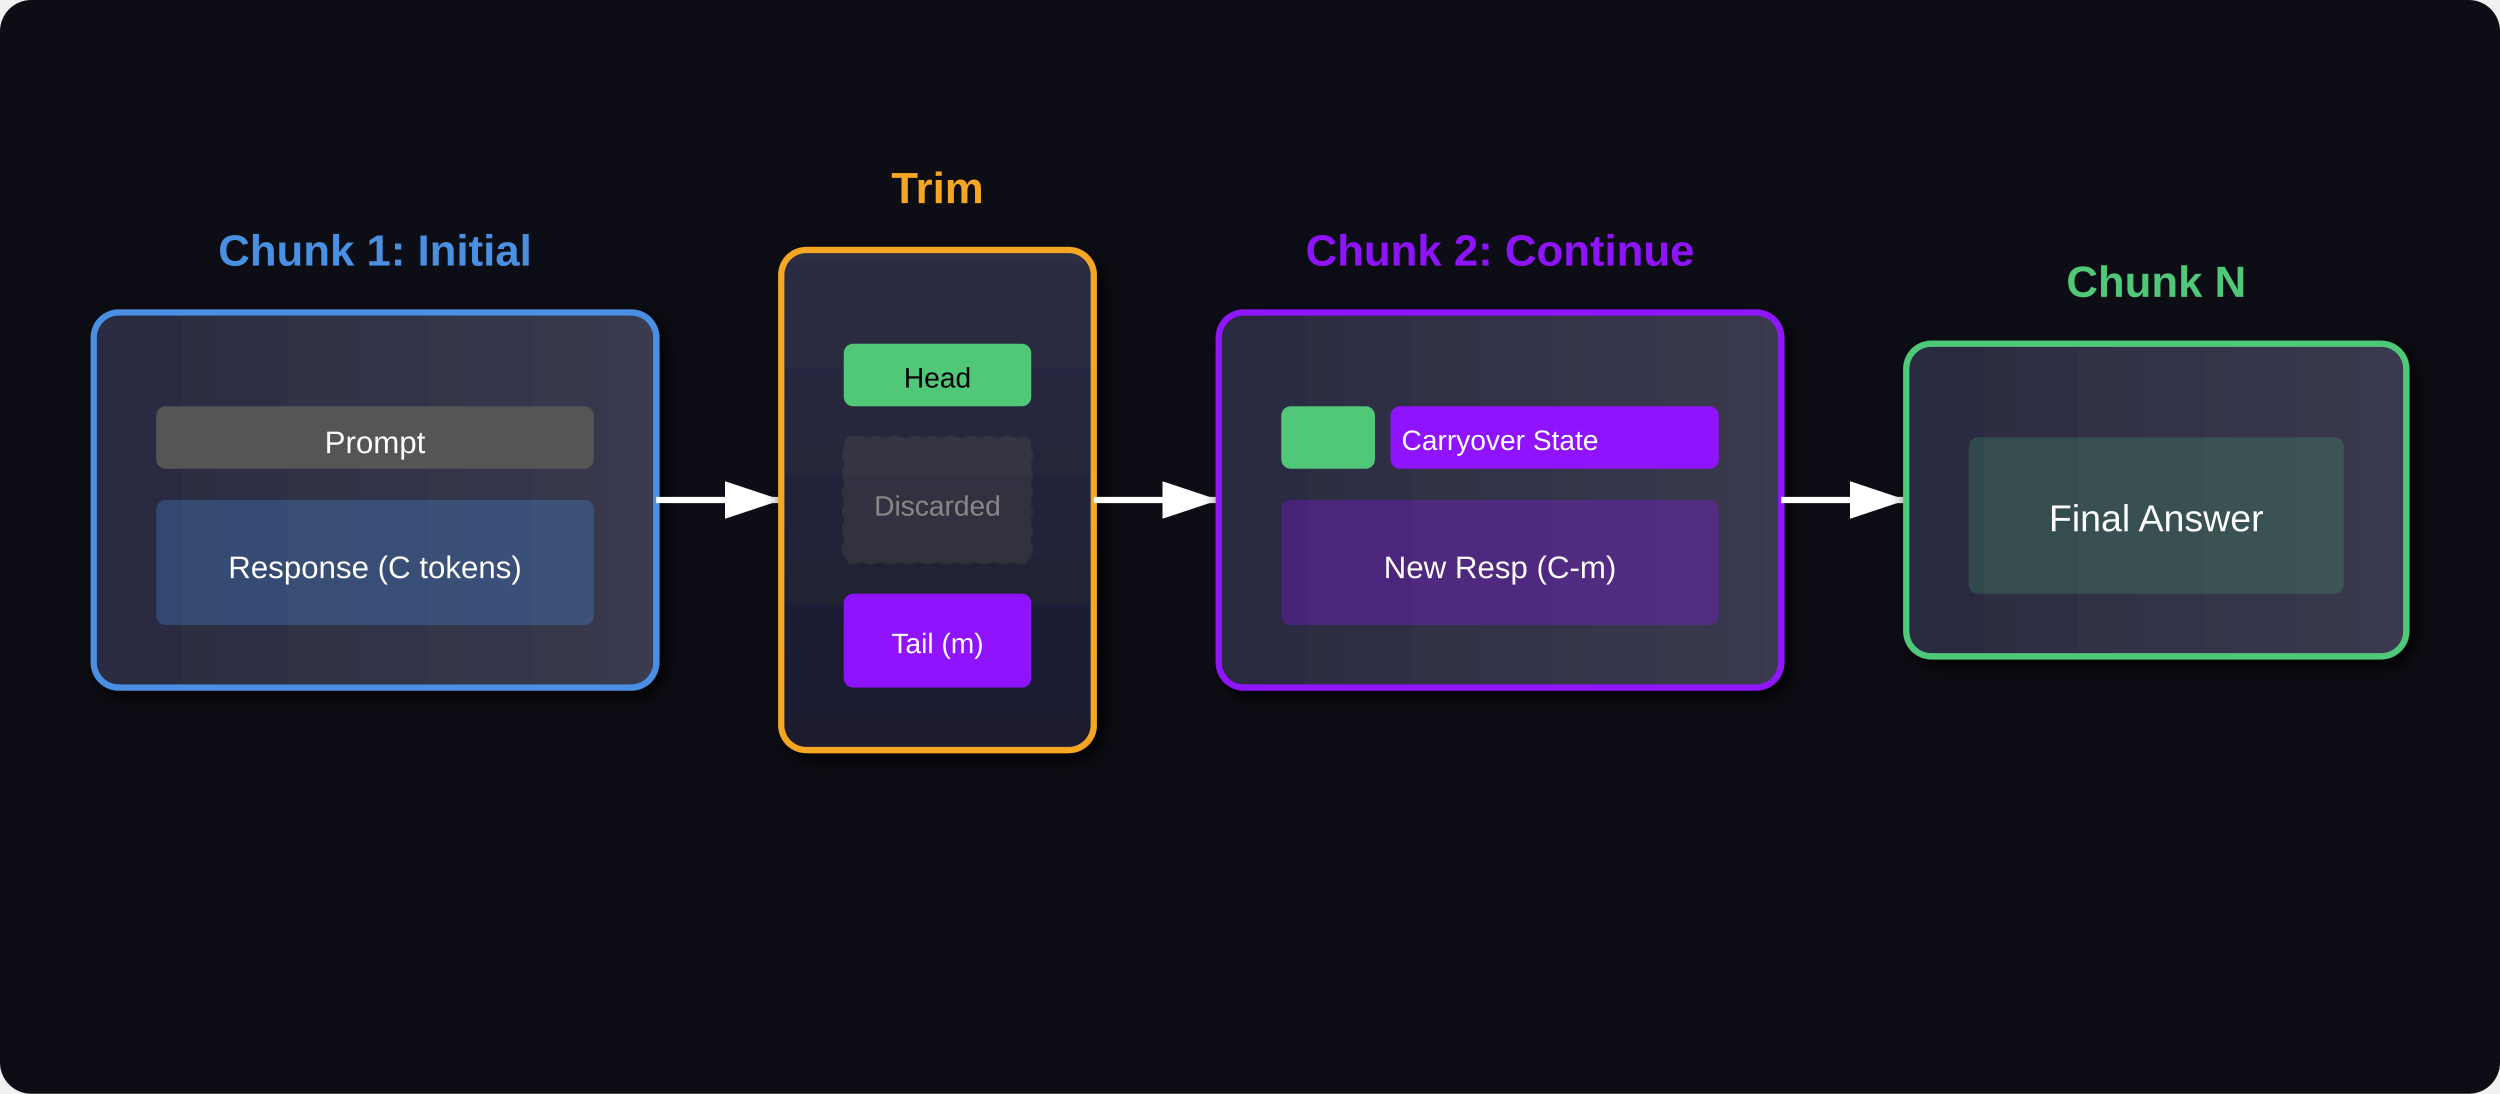
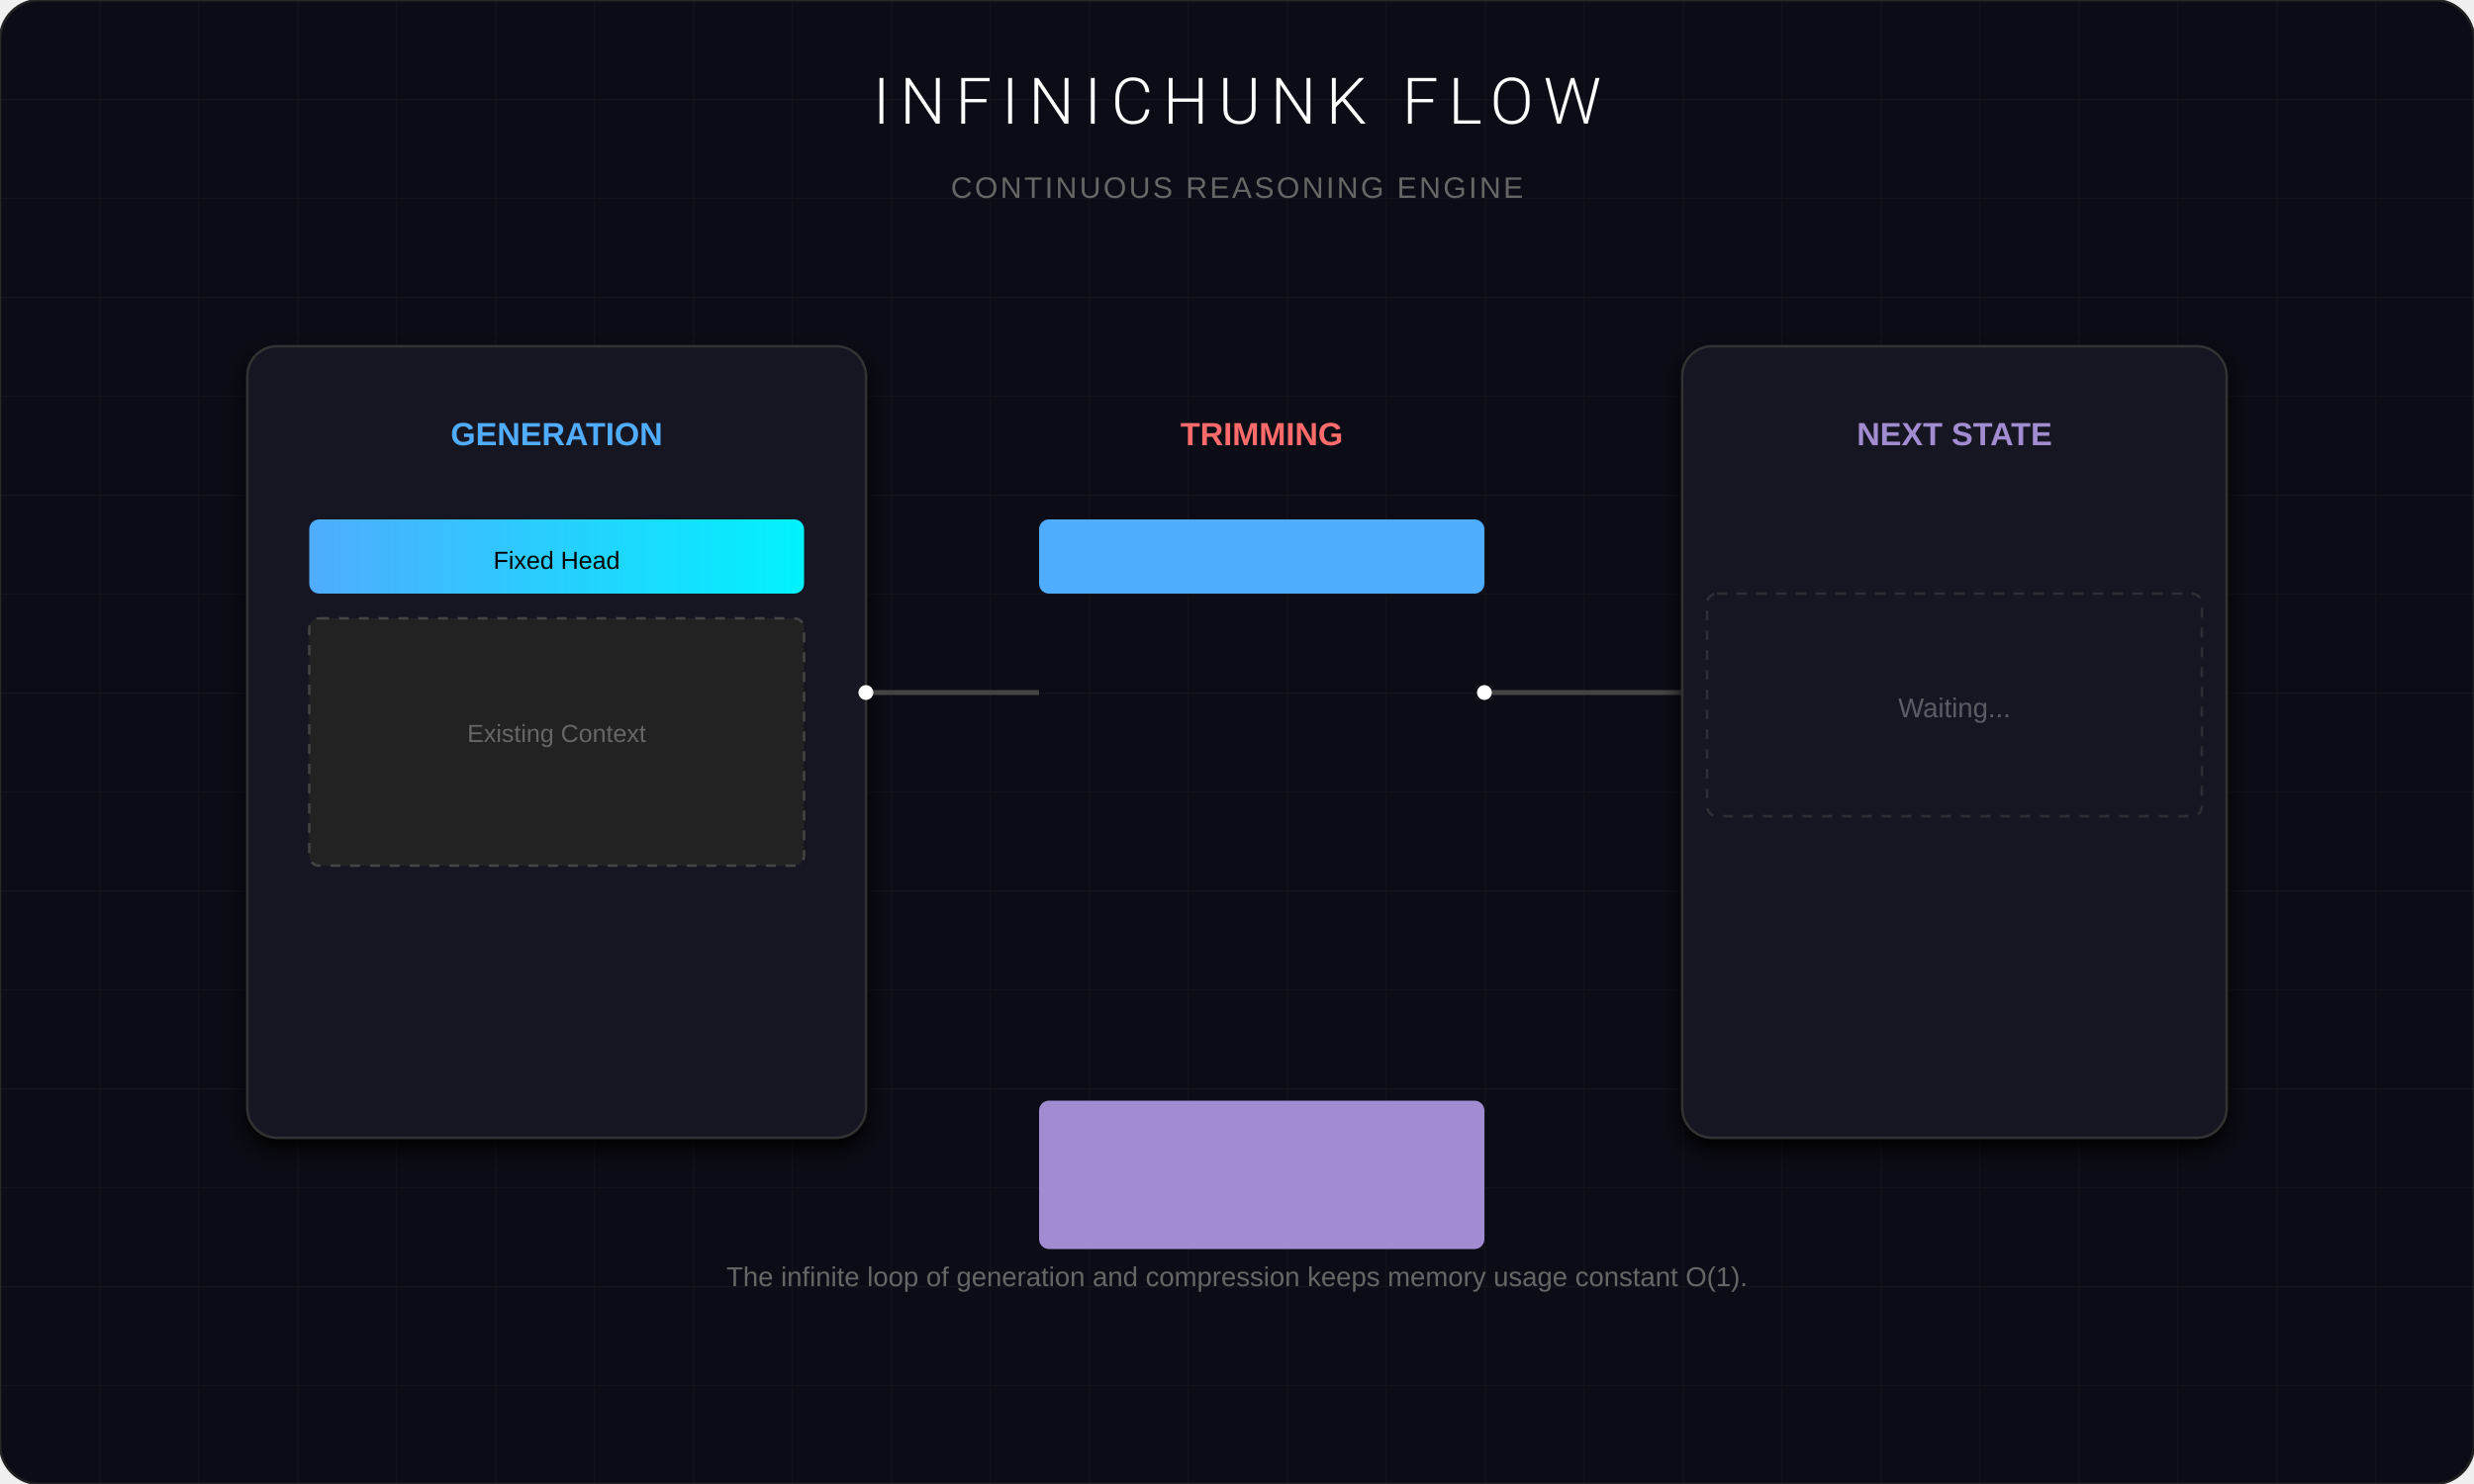
- <svg xmlns="http://www.w3.org/2000/svg" viewBox="0 0 800 350">
+ <svg xmlns="http://www.w3.org/2000/svg" viewBox="0 0 1000 600">
  <defs>
-     <filter id="shadow" x="-20%" y="-20%" width="140%" height="140%">
-       <feGaussianBlur in="SourceAlpha" stdDeviation="3" />
-       <feOffset dx="2" dy="2" result="offsetblur" />
+     <linearGradient id="headGrad" x1="0%" y1="0%" x2="100%" y2="0%">
+       <stop offset="0%" style="stop-color:#4facfe;stop-opacity:1" />
+       <stop offset="100%" style="stop-color:#00f2fe;stop-opacity:1" />
+     </linearGradient>
+     <linearGradient id="popGrad" x1="0%" y1="0%" x2="0%" y2="100%">
+       <stop offset="0%" style="stop-color:#43e97b;stop-opacity:1" />
+       <stop offset="100%" style="stop-color:#38f9d7;stop-opacity:1" />
+     </linearGradient>
+     <clipPath id="genBoxClip">
+       <rect width="250" height="320" rx="12" />
+     </clipPath>
+     <pattern id="grid" x="0" y="0" width="40" height="40" patternUnits="userSpaceOnUse">
+       <path d="M 40 0 L 0 0 0 40" fill="none" stroke="#ffffff" stroke-opacity="0.03" stroke-width="1" />
+     </pattern>
+     <filter id="softShadow">
+       <feGaussianBlur in="SourceAlpha" stdDeviation="4" />
+       <feOffset dx="0" dy="4" result="offsetblur" />
+       <feComponentTransfer>
+         <feFuncA type="linear" slope="0.2" />
+       </feComponentTransfer>
      <feMerge>
        <feMergeNode in="offsetblur" />
        <feMergeNode in="SourceGraphic" />
      </feMerge>
    </filter>
-     <linearGradient id="chunkGradient" x1="0%" y1="0%" x2="100%" y2="0%">
-       <stop offset="0%" style="stop-color:#2a2a40;stop-opacity:1" />
-       <stop offset="100%" style="stop-color:#3a3a50;stop-opacity:1" />
-     </linearGradient>
-     <linearGradient id="trimGradient" x1="0%" y1="0%" x2="0%" y2="100%">
-       <stop offset="0%" style="stop-color:#2d2d44;stop-opacity:1" />
-       <stop offset="100%" style="stop-color:#1a1a2e;stop-opacity:1" />
-     </linearGradient>
  </defs>
-   <rect width="800" height="350" fill="#0d0d15" rx="10" />
-   <g transform="translate(30, 100)">
-     <rect width="180" height="120" rx="8" fill="url(#chunkGradient)" stroke="#4a90e2" stroke-width="2" filter="url(#shadow)" />
-     <text x="90" y="-15" font-family="Arial, sans-serif" font-size="14" fill="#4a90e2" text-anchor="middle" font-weight="bold">Chunk 1: Initial</text>
-     <rect x="20" y="30" width="140" height="20" rx="3" fill="#555" />
-     <text x="90" y="45" font-family="Arial, sans-serif" font-size="10" fill="#fff" text-anchor="middle">Prompt</text>
-     <rect x="20" y="60" width="140" height="40" rx="3" fill="#4a90e2" opacity="0.3" />
-     <text x="90" y="85" font-family="Arial, sans-serif" font-size="10" fill="#fff" text-anchor="middle">Response (C tokens)</text>
+   <rect width="1000" height="600" rx="16" fill="#0c0c16" stroke="#222" stroke-width="1" />
+   <rect width="1000" height="600" fill="url(#grid)" />
+   <text x="500" y="50" font-family="'Segoe UI', Roboto, Helvetica, Arial, sans-serif" font-size="26" fill="#fff" text-anchor="middle" font-weight="300" letter-spacing="4">INFINICHUNK FLOW</text>
+   <text x="500" y="80" font-family="Arial" font-size="12" fill="#666" text-anchor="middle" letter-spacing="1">CONTINUOUS REASONING ENGINE</text>
+   <g transform="translate(100, 140)">
+     <rect width="250" height="320" rx="12" fill="#141420" stroke="#333" stroke-width="1" filter="url(#softShadow)" />
+     <text x="125" y="40" font-family="Arial" font-size="13" fill="#4facfe" text-anchor="middle" font-weight="bold">GENERATION</text>
+     <g clip-path="url(#genBoxClip)">
+       <g transform="translate(25, 70)">
+         <rect width="200" height="30" rx="4" fill="url(#headGrad)" />
+         <text x="100" y="20" font-family="Arial" font-size="10" fill="#000" text-anchor="middle">Fixed Head</text>
+         <rect y="40" width="200" height="100" rx="4" fill="#222" stroke="#444" stroke-dasharray="4,4" />
+         <text x="100" y="90" font-family="Arial" font-size="10" fill="#666" text-anchor="middle">Existing Context</text>
+         <rect x="0" y="150" width="200" height="0" rx="4" fill="url(#popGrad)" opacity="0.9">
+           <animate attributeName="height" values="0; 90; 90; 0" dur="6s" repeatCount="indefinite" calcMode="spline" keySplines="0.4 0 0.2 1; 0 0 1 1; 0.4 0 0.2 1" keyTimes="0; 0.5; 0.8; 1" />
+         </rect>
+         <text x="100" y="260" font-family="Arial" font-size="11" fill="#38f9d7" text-anchor="middle" opacity="0">
+                 Generating...
+                 <animate attributeName="opacity" values="0;1;1;0" dur="6s" repeatCount="indefinite" keyTimes="0; 0.2; 0.5; 1" />
+         </text>
+       </g>
+     </g>
  </g>
-   <path d="M210,160 L250,160" stroke="#fff" stroke-width="2" marker-end="url(#arrow)" />
-   <g transform="translate(250, 80)">
-     <rect width="100" height="160" rx="8" fill="url(#trimGradient)" stroke="#f5a623" stroke-width="2" filter="url(#shadow)" />
-     <text x="50" y="-15" font-family="Arial, sans-serif" font-size="14" fill="#f5a623" text-anchor="middle" font-weight="bold">Trim</text>
-     <rect x="20" y="30" width="60" height="20" rx="3" fill="#50c878" />
-     <text x="50" y="44" font-family="Arial, sans-serif" font-size="9" fill="#000" text-anchor="middle">Head</text>
-     <rect x="20" y="60" width="60" height="40" rx="3" fill="#555" opacity="0.3" stroke="#555" stroke-dasharray="3,3" />
-     <text x="50" y="85" font-family="Arial, sans-serif" font-size="9" fill="#888" text-anchor="middle">Discarded</text>
-     <rect x="20" y="110" width="60" height="30" rx="3" fill="#9013fe" />
-     <text x="50" y="129" font-family="Arial, sans-serif" font-size="9" fill="#fff" text-anchor="middle">Tail (m)</text>
+   <path d="M350,280 L420,280" stroke="#444" stroke-width="2" />
+   <circle cx="350" cy="280" r="3" fill="#fff">
+     <animate attributeName="cx" from="350" to="420" dur="2s" repeatCount="indefinite" calcMode="spline" keySplines="0.4 0 0.2 1" />
+     <animate attributeName="opacity" values="0;1;0" dur="2s" repeatCount="indefinite" />
+   </circle>
+   <g transform="translate(420, 140)">
+     <text x="90" y="40" font-family="Arial" font-size="13" fill="#ff6b6b" text-anchor="middle" font-weight="bold">TRIMMING</text>
+     <g transform="translate(0, 70)">
+       <rect width="180" height="30" rx="4" fill="#4facfe" />
+       <rect y="35" width="180" height="190" rx="4" fill="#ff6b6b" opacity="0">
+         <animate attributeName="opacity" values="0; 0; 0.6; 0" dur="6s" repeatCount="indefinite" keyTimes="0; 0.5; 0.6; 1" />
+         <animate attributeName="height" values="190; 190; 0; 190" dur="6s" repeatCount="indefinite" calcMode="spline" keySplines="1 0 0 1; 0.4 0 0.2 1; 1 0 0 1" keyTimes="0; 0.6; 0.7; 1" />
+       </rect>
+       <text x="90" y="130" font-family="Arial" font-size="12" fill="#fff" text-anchor="middle" opacity="0">
+             DISCARD MIDDLE
+             <animate attributeName="opacity" values="0; 0; 1; 0" dur="6s" repeatCount="indefinite" keyTimes="0; 0.55; 0.65; 1" />
+       </text>
+       <rect y="235" width="180" height="60" rx="4" fill="#a18cd1">
+         <animate attributeName="y" values="235; 235; 40; 235" dur="6s" repeatCount="indefinite" calcMode="spline" keySplines="1 0 0 1; 0.4 0 0.2 1; 1 0 0 1" keyTimes="0; 0.6; 0.7; 1" />
+       </rect>
+     </g>
  </g>
-   <path d="M350,160 L390,160" stroke="#fff" stroke-width="2" marker-end="url(#arrow)" />
-   <g transform="translate(390, 100)">
-     <rect width="180" height="120" rx="8" fill="url(#chunkGradient)" stroke="#9013fe" stroke-width="2" filter="url(#shadow)" />
-     <text x="90" y="-15" font-family="Arial, sans-serif" font-size="14" fill="#9013fe" text-anchor="middle" font-weight="bold">Chunk 2: Continue</text>
-     <g transform="translate(20, 30)">
-       <rect width="30" height="20" rx="3" fill="#50c878" />
-       <rect x="35" y="0" width="105" height="20" rx="3" fill="#9013fe" />
-       <text x="70" y="14" font-family="Arial, sans-serif" font-size="9" fill="#fff" text-anchor="middle">Carryover State</text>
+   <path d="M600,280 L680,280" stroke="#444" stroke-width="2" />
+   <circle cx="600" cy="280" r="3" fill="#fff">
+     <animate attributeName="cx" from="600" to="680" dur="2s" repeatCount="indefinite" begin="0.5s" calcMode="spline" keySplines="0.4 0 0.2 1" />
+     <animate attributeName="opacity" values="0;1;0" dur="2s" repeatCount="indefinite" />
+   </circle>
+   <g transform="translate(680, 140)">
+     <rect width="220" height="320" rx="12" fill="#141420" stroke="#333" stroke-width="1" filter="url(#softShadow)" />
+     <text x="110" y="40" font-family="Arial" font-size="13" fill="#a18cd1" text-anchor="middle" font-weight="bold">NEXT STATE</text>
+     <g transform="translate(10, 100)">
+       <rect width="200" height="90" rx="4" fill="none" stroke="#666" stroke-dasharray="4,4" opacity="0.3" />
+       <text x="100" y="50" font-family="Arial" font-size="11" fill="#fff" text-anchor="middle" opacity="0.3">Waiting...</text>
+       <text x="100" y="50" font-family="Arial" font-size="12" fill="#fff" text-anchor="middle" font-weight="bold" opacity="0">
+              READY
+              <animate attributeName="opacity" values="0; 0; 1; 0" dur="6s" repeatCount="indefinite" keyTimes="0; 0.7; 0.8; 1" />
+       </text>
+       <rect x="0" y="0" width="200" height="90" rx="4" fill="#a18cd1" opacity="0">
+         <animate attributeName="opacity" values="0; 0; 0.3; 0" dur="6s" repeatCount="indefinite" keyTimes="0; 0.75; 0.9; 1" />
+       </rect>
    </g>
-     <rect x="20" y="60" width="140" height="40" rx="3" fill="#9013fe" opacity="0.3" />
-     <text x="90" y="85" font-family="Arial, sans-serif" font-size="10" fill="#fff" text-anchor="middle">New Resp (C-m)</text>
  </g>
-   <path d="M570,160 L610,160" stroke="#fff" stroke-width="2" marker-end="url(#arrow)" />
-   <g transform="translate(610, 110)">
-     <rect width="160" height="100" rx="8" fill="url(#chunkGradient)" stroke="#50c878" stroke-width="2" filter="url(#shadow)" />
-     <text x="80" y="-15" font-family="Arial, sans-serif" font-size="14" fill="#50c878" text-anchor="middle" font-weight="bold">Chunk N</text>
-     <rect x="20" y="30" width="120" height="50" rx="3" fill="#50c878" opacity="0.2" />
-     <text x="80" y="60" font-family="Arial, sans-serif" font-size="12" fill="#fff" text-anchor="middle">Final Answer</text>
+   <g transform="translate(100, 520)">
+     <text font-family="Arial" font-size="11" fill="#666" text-anchor="middle">
+       <tspan x="400">The infinite loop of generation and compression keeps memory usage constant O(1).</tspan>
+     </text>
  </g>
-   <defs>
-     <marker id="arrow" markerWidth="10" markerHeight="10" refX="9" refY="3" orient="auto" markerUnits="strokeWidth">
-       <path d="M0,0 L0,6 L9,3 z" fill="#fff" />
-     </marker>
-   </defs>
</svg>
